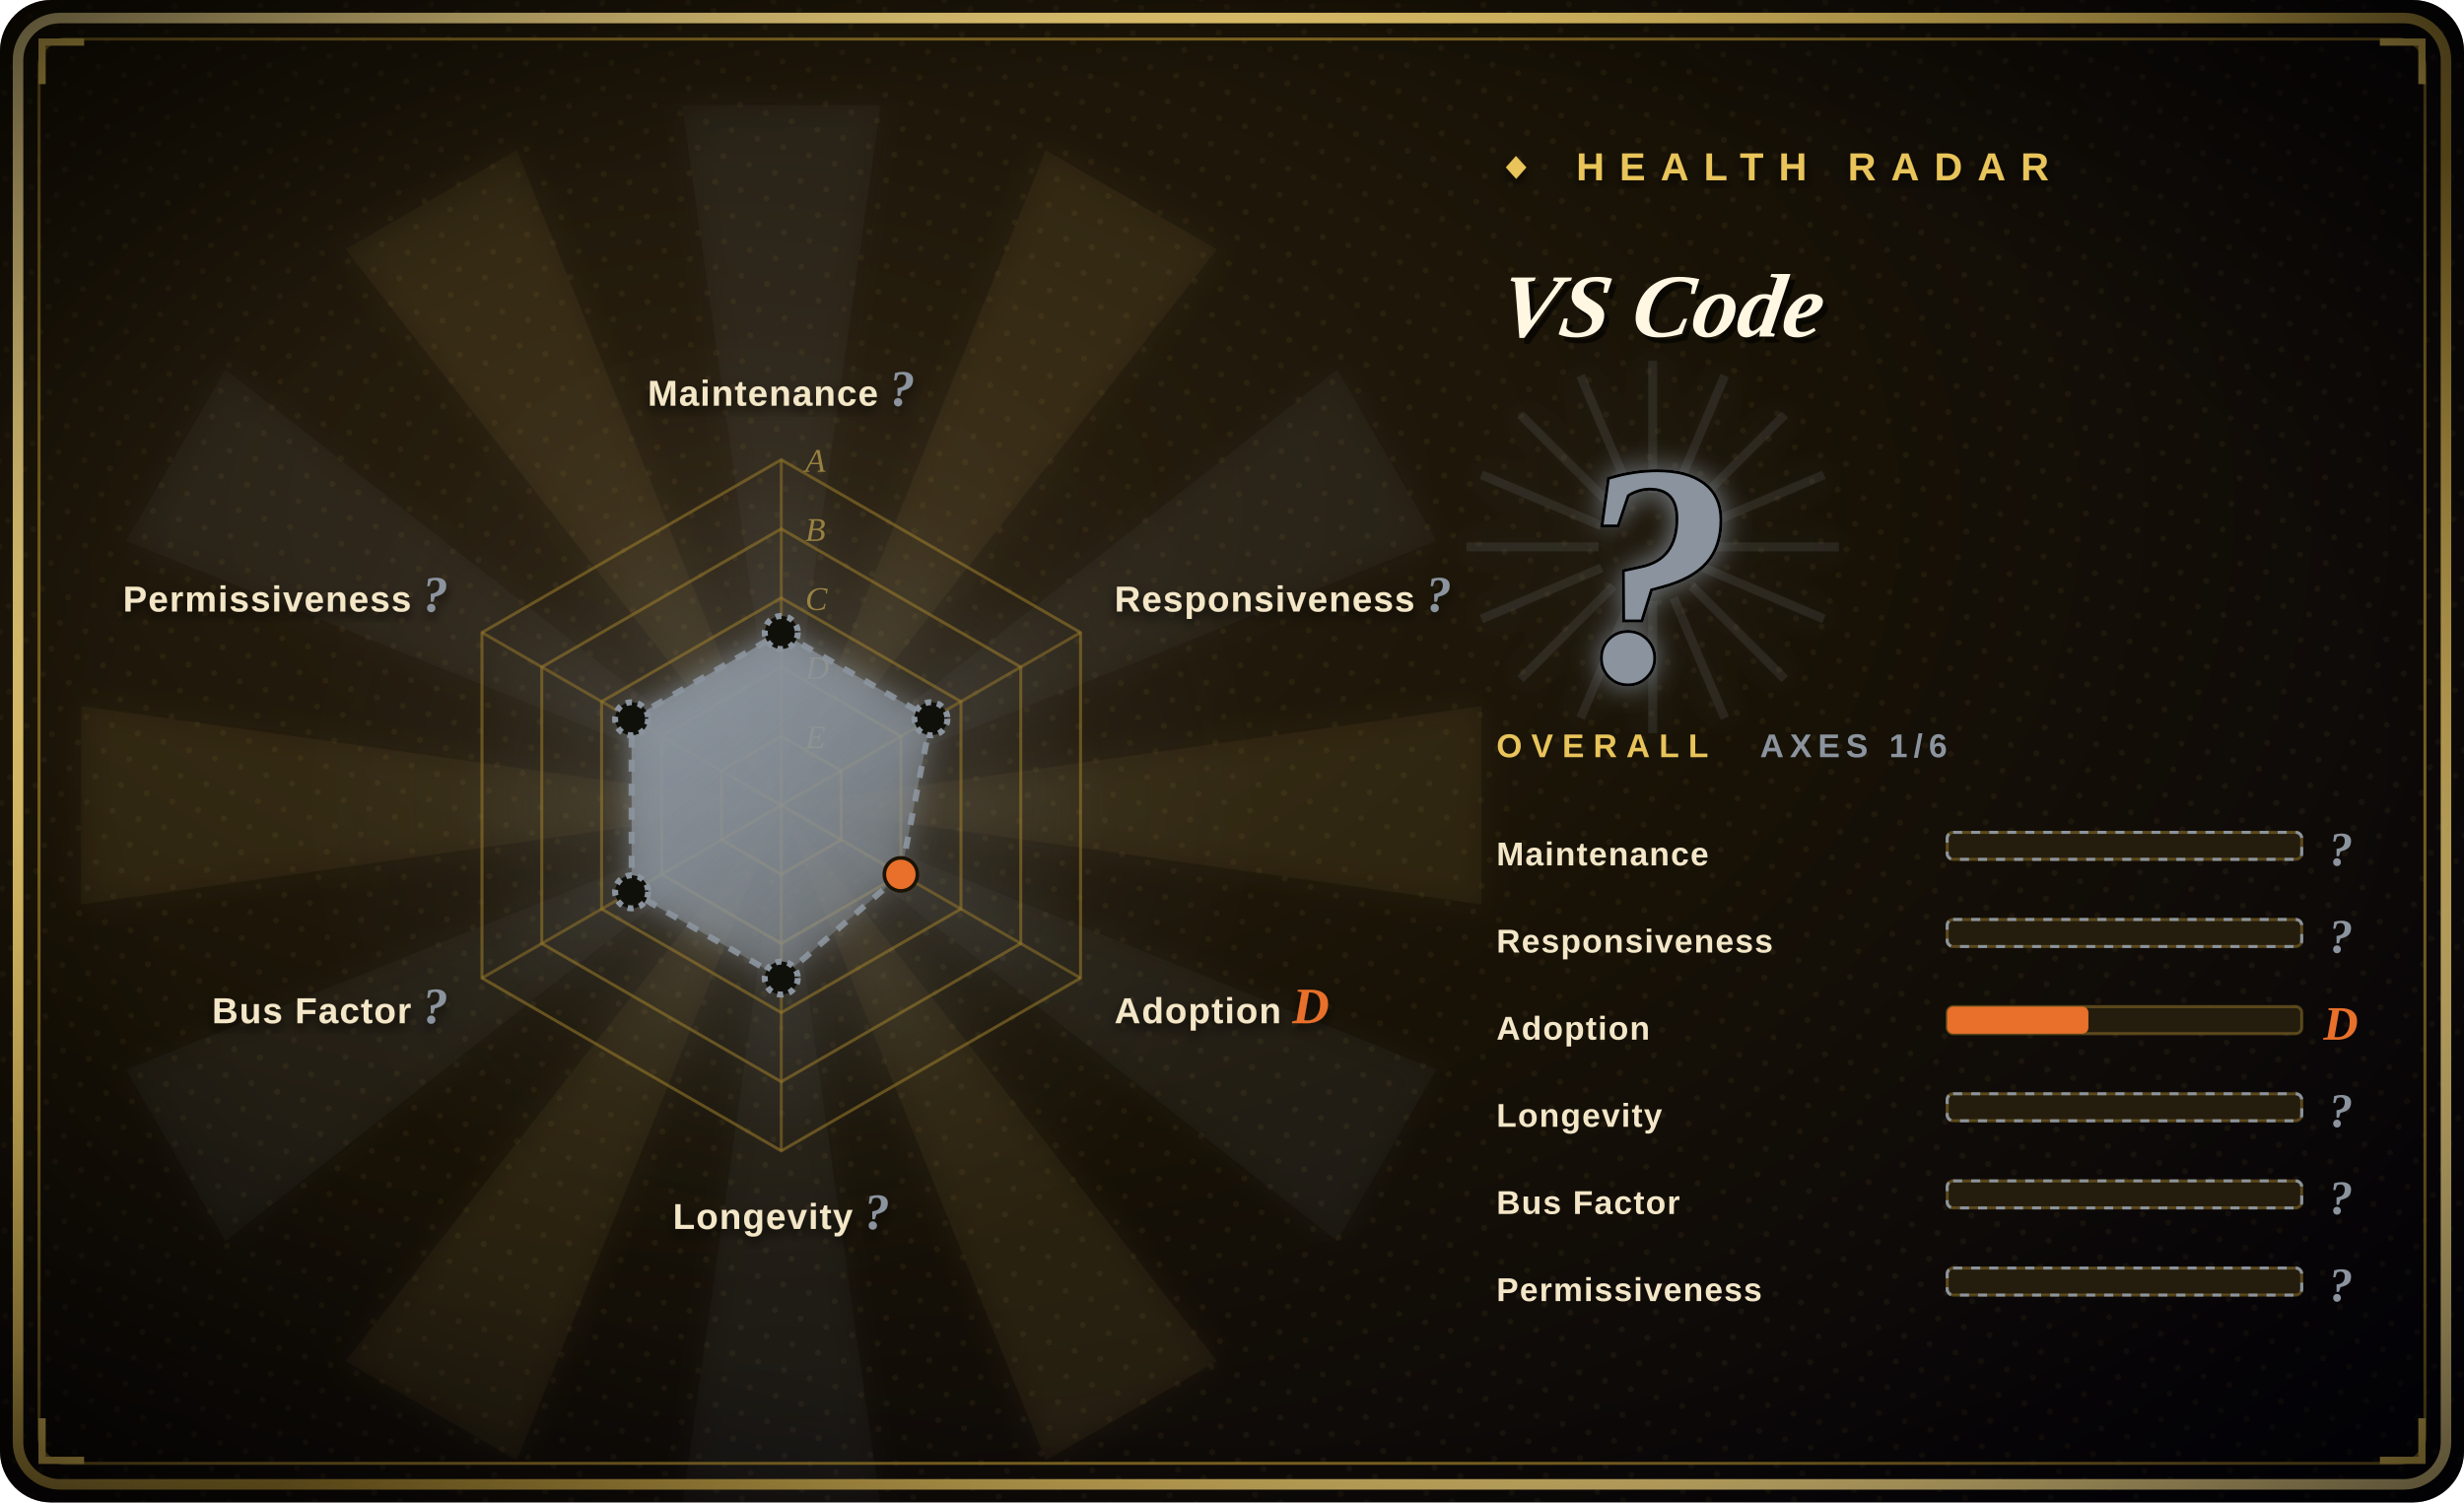
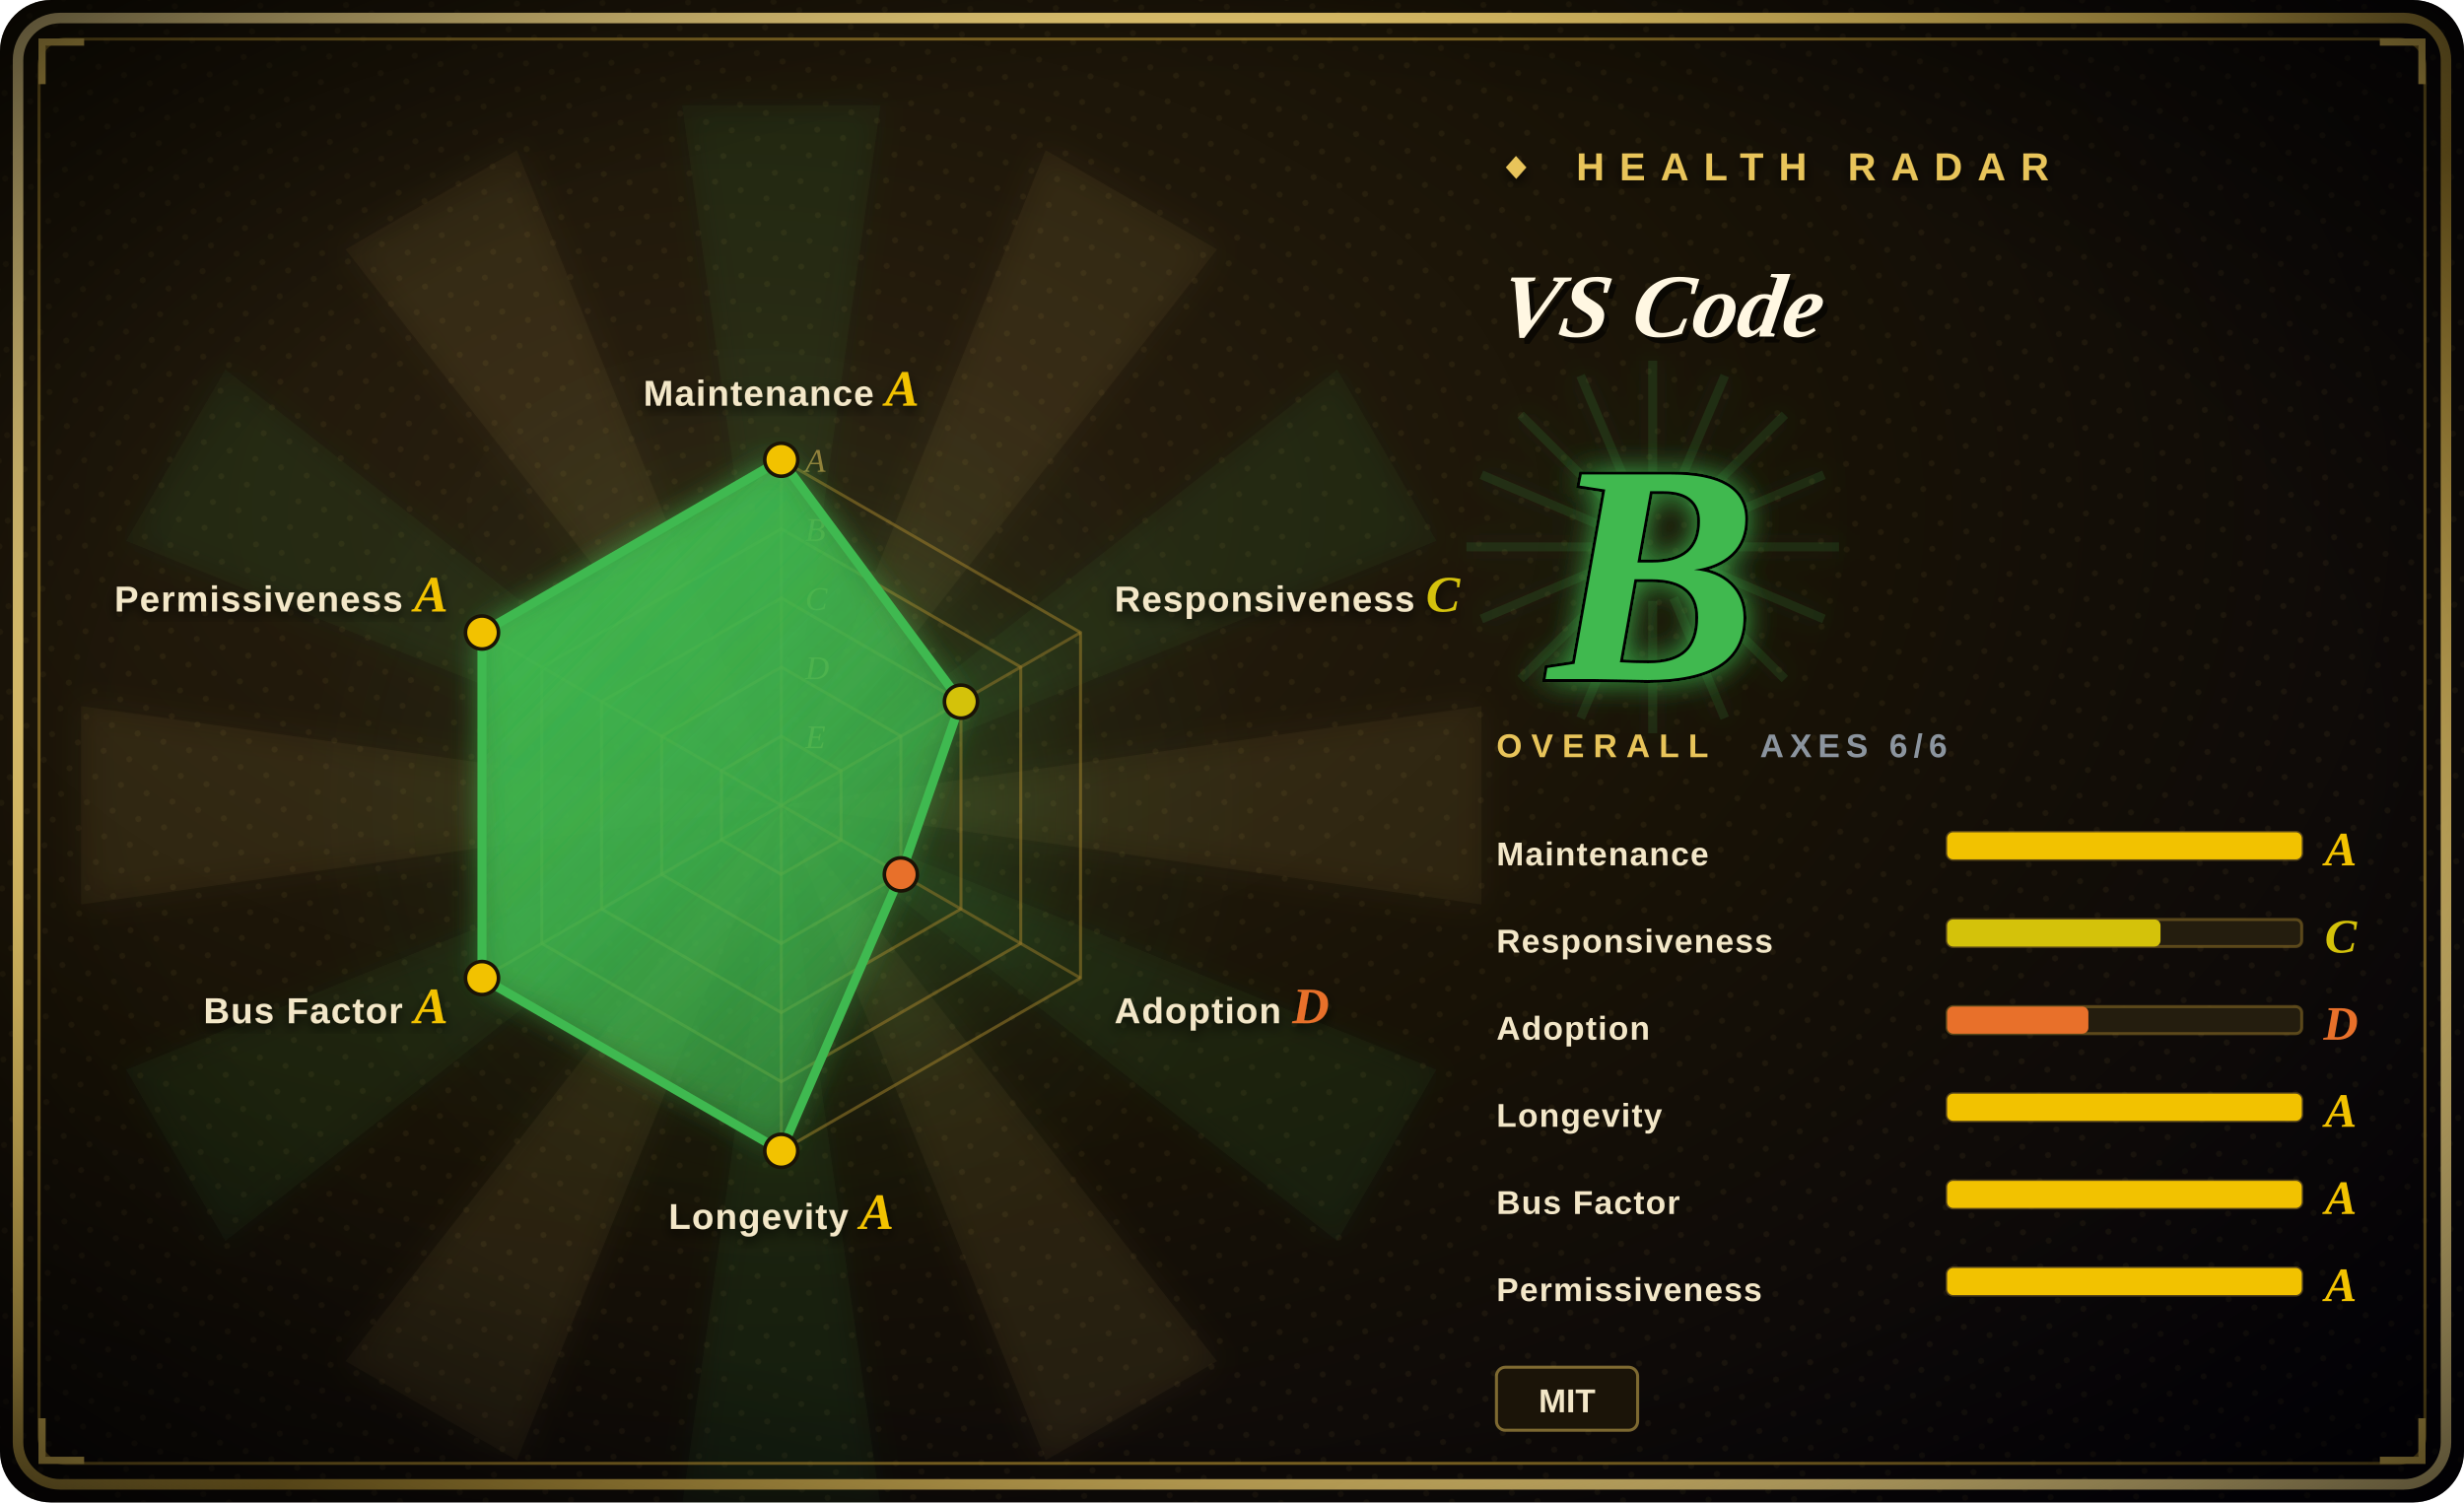
<svg xmlns="http://www.w3.org/2000/svg" width="820" height="500" viewBox="0 0 820 500">
  <defs>
    <radialGradient id="bg" cx="30%" cy="34%" r="90%">
      <stop offset="0%" stop-color="#2a2010" />
      <stop offset="48%" stop-color="#181206" />
      <stop offset="100%" stop-color="#05030a" />
    </radialGradient>
    <radialGradient id="vig" cx="50%" cy="50%" r="72%">
      <stop offset="62%" stop-color="#000000" stop-opacity="0" />
      <stop offset="100%" stop-color="#000000" stop-opacity="0.72" />
    </radialGradient>
    <linearGradient id="frame" x1="0" y1="0" x2="1" y2="1">
      <stop offset="0%" stop-color="#f6dd92" />
      <stop offset="45%" stop-color="#E8C45A" />
      <stop offset="55%" stop-color="#9c7d2a" />
      <stop offset="100%" stop-color="#f6dd92" />
    </linearGradient>
    <linearGradient id="poly" x1="0" y1="0" x2="0.7" y2="1">
-       <stop offset="0%" stop-color="#8B949E" stop-opacity="0.92" />
-       <stop offset="100%" stop-color="#8B949E" stop-opacity="0.34" />
+       <stop offset="0%" stop-color="#3FB950" stop-opacity="0.92" />
+       <stop offset="100%" stop-color="#3FB950" stop-opacity="0.34" />
    </linearGradient>
    <radialGradient id="halo" cx="50%" cy="50%" r="50%">
-       <stop offset="0%" stop-color="#8B949E" stop-opacity="0.34" />
-       <stop offset="68%" stop-color="#8B949E" stop-opacity="0.04" />
-       <stop offset="100%" stop-color="#8B949E" stop-opacity="0" />
+       <stop offset="0%" stop-color="#3FB950" stop-opacity="0.34" />
+       <stop offset="68%" stop-color="#3FB950" stop-opacity="0.04" />
+       <stop offset="100%" stop-color="#3FB950" stop-opacity="0" />
    </radialGradient>
    <filter id="glow" x="-60%" y="-60%" width="220%" height="220%">
      <feGaussianBlur stdDeviation="5" result="b" />
      <feMerge>
        <feMergeNode in="b" />
        <feMergeNode in="SourceGraphic" />
      </feMerge>
    </filter>
    <filter id="soft" x="-30%" y="-30%" width="160%" height="160%">
      <feDropShadow dx="0" dy="2" stdDeviation="2" flood-color="#000" flood-opacity="0.7" />
    </filter>
    <pattern id="halftone" width="9" height="9" patternUnits="userSpaceOnUse" patternTransform="rotate(18)">
      <circle cx="2" cy="2" r="1" fill="#E8C45A" fill-opacity="0.06" />
    </pattern>
  </defs>
  <rect width="820" height="500" rx="17" fill="url(#bg)" />
  <rect width="820" height="500" rx="17" fill="url(#halftone)" />
  <g opacity="0.5" filter="url(#glow)">
    <path d="M260,268 L493,235 L493,301 Z" fill="#E8C45A" fill-opacity="0.10" />
-     <path d="M260,268 L478,356 L445,413 Z" fill="#8B949E" fill-opacity="0.10" />
+     <path d="M260,268 L478,356 L445,413 Z" fill="#3FB950" fill-opacity="0.10" />
    <path d="M260,268 L405,453 L348,486 Z" fill="#E8C45A" fill-opacity="0.10" />
-     <path d="M260,268 L293,501 L227,501 Z" fill="#8B949E" fill-opacity="0.10" />
+     <path d="M260,268 L293,501 L227,501 Z" fill="#3FB950" fill-opacity="0.10" />
    <path d="M260,268 L172,486 L115,453 Z" fill="#E8C45A" fill-opacity="0.10" />
-     <path d="M260,268 L75,413 L42,356 Z" fill="#8B949E" fill-opacity="0.10" />
+     <path d="M260,268 L75,413 L42,356 Z" fill="#3FB950" fill-opacity="0.10" />
    <path d="M260,268 L27,301 L27,235 Z" fill="#E8C45A" fill-opacity="0.10" />
-     <path d="M260,268 L42,180 L75,123 Z" fill="#8B949E" fill-opacity="0.10" />
+     <path d="M260,268 L42,180 L75,123 Z" fill="#3FB950" fill-opacity="0.10" />
    <path d="M260,268 L115,83 L172,50 Z" fill="#E8C45A" fill-opacity="0.10" />
-     <path d="M260,268 L227,35 L293,35 Z" fill="#8B949E" fill-opacity="0.10" />
+     <path d="M260,268 L227,35 L293,35 Z" fill="#3FB950" fill-opacity="0.10" />
    <path d="M260,268 L348,50 L405,83 Z" fill="#E8C45A" fill-opacity="0.10" />
-     <path d="M260,268 L445,123 L478,180 Z" fill="#8B949E" fill-opacity="0.10" />
+     <path d="M260,268 L445,123 L478,180 Z" fill="#3FB950" fill-opacity="0.10" />
  </g>
  <circle cx="260" cy="268" r="161" fill="url(#halo)" />
  <rect x="6" y="6" width="808" height="488" rx="14" fill="none" stroke="url(#frame)" stroke-width="3.5" />
  <rect x="13" y="13" width="794" height="474" rx="9" fill="none" stroke="#9c7d2a" stroke-width="1" stroke-opacity="0.8" />
  <path d="M14,28 L14,14 L28,14" fill="none" stroke="#E8C45A" stroke-width="2.4" />
  <path d="M806,28 L806,14 L792,14" fill="none" stroke="#E8C45A" stroke-width="2.4" />
  <path d="M14,472 L14,486 L28,486" fill="none" stroke="#E8C45A" stroke-width="2.4" />
  <path d="M806,472 L806,486 L792,486" fill="none" stroke="#E8C45A" stroke-width="2.4" />
  <rect width="820" height="500" rx="17" fill="url(#vig)" />
  <polygon points="260.0,153.0 359.6,210.5 359.6,325.5 260.0,383.0 160.4,325.5 160.4,210.5" fill="none" stroke="#9c7d2a" stroke-opacity="0.55" stroke-width="1" />
  <polygon points="260.0,176.0 339.7,222.0 339.7,314.0 260.0,360.0 180.3,314.0 180.3,222.0" fill="none" stroke="#9c7d2a" stroke-opacity="0.55" stroke-width="1" />
  <polygon points="260.0,199.0 319.8,233.5 319.8,302.5 260.0,337.0 200.2,302.5 200.2,233.5" fill="none" stroke="#9c7d2a" stroke-opacity="0.55" stroke-width="1" />
  <polygon points="260.0,222.0 299.8,245.0 299.8,291.0 260.0,314.0 220.2,291.0 220.2,245.0" fill="none" stroke="#9c7d2a" stroke-opacity="0.55" stroke-width="1" />
  <polygon points="260.0,245.0 279.9,256.5 279.9,279.5 260.0,291.0 240.1,279.5 240.1,256.5" fill="none" stroke="#9c7d2a" stroke-opacity="0.55" stroke-width="1" />
  <line x1="260" y1="268" x2="260.0" y2="153.0" stroke="#9c7d2a" stroke-opacity="0.5" stroke-width="1" />
  <line x1="260" y1="268" x2="359.6" y2="210.5" stroke="#9c7d2a" stroke-opacity="0.5" stroke-width="1" />
  <line x1="260" y1="268" x2="359.6" y2="325.5" stroke="#9c7d2a" stroke-opacity="0.5" stroke-width="1" />
  <line x1="260" y1="268" x2="260.0" y2="383.0" stroke="#9c7d2a" stroke-opacity="0.5" stroke-width="1" />
  <line x1="260" y1="268" x2="160.4" y2="325.5" stroke="#9c7d2a" stroke-opacity="0.5" stroke-width="1" />
  <line x1="260" y1="268" x2="160.4" y2="210.5" stroke="#9c7d2a" stroke-opacity="0.5" stroke-width="1" />
  <text x="268" y="157.0" font-size="11" font-style="italic" fill="#E8C45A" fill-opacity="0.55" font-family="'Georgia','Times New Roman',serif">A</text>
  <text x="268" y="180.0" font-size="11" font-style="italic" fill="#E8C45A" fill-opacity="0.55" font-family="'Georgia','Times New Roman',serif">B</text>
  <text x="268" y="203.0" font-size="11" font-style="italic" fill="#E8C45A" fill-opacity="0.55" font-family="'Georgia','Times New Roman',serif">C</text>
  <text x="268" y="226.0" font-size="11" font-style="italic" fill="#E8C45A" fill-opacity="0.55" font-family="'Georgia','Times New Roman',serif">D</text>
  <text x="268" y="249.0" font-size="11" font-style="italic" fill="#E8C45A" fill-opacity="0.55" font-family="'Georgia','Times New Roman',serif">E</text>
-   <polygon points="260.0,210.5 309.8,239.2 299.8,291.0 260.0,325.5 210.2,296.8 210.2,239.2" fill="url(#poly)" filter="url(#glow)" />
-   <line x1="260.0" y1="210.5" x2="309.8" y2="239.2" stroke="#8B949E" stroke-width="2" stroke-dasharray="4 4" stroke-opacity="0.92" />
-   <line x1="309.8" y1="239.2" x2="299.8" y2="291.0" stroke="#8B949E" stroke-width="2" stroke-dasharray="4 4" stroke-opacity="0.92" />
-   <line x1="299.8" y1="291.0" x2="260.0" y2="325.5" stroke="#8B949E" stroke-width="2" stroke-dasharray="4 4" stroke-opacity="0.92" />
-   <line x1="260.0" y1="325.5" x2="210.2" y2="296.8" stroke="#8B949E" stroke-width="2" stroke-dasharray="4 4" stroke-opacity="0.92" />
-   <line x1="210.2" y1="296.8" x2="210.2" y2="239.2" stroke="#8B949E" stroke-width="2" stroke-dasharray="4 4" stroke-opacity="0.92" />
-   <line x1="210.2" y1="239.2" x2="260.0" y2="210.5" stroke="#8B949E" stroke-width="2" stroke-dasharray="4 4" stroke-opacity="0.92" />
-   <circle cx="260.0" cy="210.5" r="5.5" fill="#10100b" stroke="#8B949E" stroke-width="2" stroke-dasharray="2 2" />
-   <circle cx="309.8" cy="239.2" r="5.5" fill="#10100b" stroke="#8B949E" stroke-width="2" stroke-dasharray="2 2" />
+   <polygon points="260.0,153.0 319.8,233.5 299.8,291.0 260.0,383.0 160.4,325.5 160.4,210.5" fill="url(#poly)" filter="url(#glow)" />
+   <line x1="260.0" y1="153.0" x2="319.8" y2="233.5" stroke="#3FB950" stroke-width="3" />
+   <line x1="319.8" y1="233.5" x2="299.8" y2="291.0" stroke="#3FB950" stroke-width="3" />
+   <line x1="299.8" y1="291.0" x2="260.0" y2="383.0" stroke="#3FB950" stroke-width="3" />
+   <line x1="260.0" y1="383.0" x2="160.4" y2="325.5" stroke="#3FB950" stroke-width="3" />
+   <line x1="160.4" y1="325.5" x2="160.4" y2="210.5" stroke="#3FB950" stroke-width="3" />
+   <line x1="160.4" y1="210.5" x2="260.0" y2="153.0" stroke="#3FB950" stroke-width="3" />
+   <circle cx="260.0" cy="153.0" r="5.5" fill="#F2C200" stroke="#1a1306" stroke-width="1.2" />
+   <circle cx="319.8" cy="233.5" r="5.5" fill="#D4C20A" stroke="#1a1306" stroke-width="1.2" />
  <circle cx="299.8" cy="291.0" r="5.5" fill="#E8702A" stroke="#1a1306" stroke-width="1.2" />
-   <circle cx="260.0" cy="325.5" r="5.5" fill="#10100b" stroke="#8B949E" stroke-width="2" stroke-dasharray="2 2" />
-   <circle cx="210.2" cy="296.8" r="5.5" fill="#10100b" stroke="#8B949E" stroke-width="2" stroke-dasharray="2 2" />
-   <circle cx="210.2" cy="239.2" r="5.5" fill="#10100b" stroke="#8B949E" stroke-width="2" stroke-dasharray="2 2" />
-   <text x="260.0" y="135.0" font-size="12" font-weight="900" fill="#f3e7c8" text-anchor="middle" font-family="'Arial Black','Helvetica Neue',Arial,sans-serif" letter-spacing="0.4" filter="url(#soft)">Maintenance <tspan fill="#8B949E" font-family="'Georgia','Times New Roman',serif" font-style="italic" font-size="17">?</tspan>
+   <circle cx="260.0" cy="383.0" r="5.5" fill="#F2C200" stroke="#1a1306" stroke-width="1.2" />
+   <circle cx="160.4" cy="325.5" r="5.5" fill="#F2C200" stroke="#1a1306" stroke-width="1.2" />
+   <circle cx="160.4" cy="210.5" r="5.5" fill="#F2C200" stroke="#1a1306" stroke-width="1.2" />
+   <text x="260.0" y="135.0" font-size="12" font-weight="900" fill="#f3e7c8" text-anchor="middle" font-family="'Arial Black','Helvetica Neue',Arial,sans-serif" letter-spacing="0.4" filter="url(#soft)">Maintenance <tspan fill="#F2C200" font-family="'Georgia','Times New Roman',serif" font-style="italic" font-size="17">A</tspan>
  </text>
-   <text x="370.9" y="203.5" font-size="12" font-weight="900" fill="#f3e7c8" text-anchor="start" font-family="'Arial Black','Helvetica Neue',Arial,sans-serif" letter-spacing="0.4" filter="url(#soft)">Responsiveness <tspan fill="#8B949E" font-family="'Georgia','Times New Roman',serif" font-style="italic" font-size="17">?</tspan>
+   <text x="370.9" y="203.5" font-size="12" font-weight="900" fill="#f3e7c8" text-anchor="start" font-family="'Arial Black','Helvetica Neue',Arial,sans-serif" letter-spacing="0.4" filter="url(#soft)">Responsiveness <tspan fill="#D4C20A" font-family="'Georgia','Times New Roman',serif" font-style="italic" font-size="17">C</tspan>
  </text>
  <text x="370.9" y="340.5" font-size="12" font-weight="900" fill="#f3e7c8" text-anchor="start" font-family="'Arial Black','Helvetica Neue',Arial,sans-serif" letter-spacing="0.4" filter="url(#soft)">Adoption <tspan fill="#E8702A" font-family="'Georgia','Times New Roman',serif" font-style="italic" font-size="17">D</tspan>
  </text>
-   <text x="260.0" y="409.0" font-size="12" font-weight="900" fill="#f3e7c8" text-anchor="middle" font-family="'Arial Black','Helvetica Neue',Arial,sans-serif" letter-spacing="0.4" filter="url(#soft)">Longevity <tspan fill="#8B949E" font-family="'Georgia','Times New Roman',serif" font-style="italic" font-size="17">?</tspan>
+   <text x="260.0" y="409.0" font-size="12" font-weight="900" fill="#f3e7c8" text-anchor="middle" font-family="'Arial Black','Helvetica Neue',Arial,sans-serif" letter-spacing="0.4" filter="url(#soft)">Longevity <tspan fill="#F2C200" font-family="'Georgia','Times New Roman',serif" font-style="italic" font-size="17">A</tspan>
  </text>
-   <text x="149.1" y="340.5" font-size="12" font-weight="900" fill="#f3e7c8" text-anchor="end" font-family="'Arial Black','Helvetica Neue',Arial,sans-serif" letter-spacing="0.4" filter="url(#soft)">Bus Factor <tspan fill="#8B949E" font-family="'Georgia','Times New Roman',serif" font-style="italic" font-size="17">?</tspan>
+   <text x="149.1" y="340.5" font-size="12" font-weight="900" fill="#f3e7c8" text-anchor="end" font-family="'Arial Black','Helvetica Neue',Arial,sans-serif" letter-spacing="0.4" filter="url(#soft)">Bus Factor <tspan fill="#F2C200" font-family="'Georgia','Times New Roman',serif" font-style="italic" font-size="17">A</tspan>
  </text>
-   <text x="149.1" y="203.5" font-size="12" font-weight="900" fill="#f3e7c8" text-anchor="end" font-family="'Arial Black','Helvetica Neue',Arial,sans-serif" letter-spacing="0.4" filter="url(#soft)">Permissiveness <tspan fill="#8B949E" font-family="'Georgia','Times New Roman',serif" font-style="italic" font-size="17">?</tspan>
+   <text x="149.1" y="203.5" font-size="12" font-weight="900" fill="#f3e7c8" text-anchor="end" font-family="'Arial Black','Helvetica Neue',Arial,sans-serif" letter-spacing="0.4" filter="url(#soft)">Permissiveness <tspan fill="#F2C200" font-family="'Georgia','Times New Roman',serif" font-style="italic" font-size="17">A</tspan>
  </text>
  <text x="498" y="60" font-size="13" letter-spacing="5" fill="#E8C45A" font-weight="900" font-family="'Arial Black','Helvetica Neue',Arial,sans-serif" filter="url(#soft)">◆ HEALTH RADAR</text>
  <g transform="translate(498,112) skewX(-9)">
    <text x="2" y="2" font-size="30" font-weight="900" font-style="italic" fill="#000" fill-opacity="0.6" font-family="'Georgia','Times New Roman',serif">VS Code</text>
    <text x="0" y="0" font-size="30" font-weight="900" font-style="italic" fill="#fff7e2" font-family="'Georgia','Times New Roman',serif">VS Code</text>
  </g>
  <line x1="498" y1="124" x2="648" y2="124" stroke="url(#frame)" stroke-width="2" />
  <g opacity="0.85" filter="url(#glow)">
-     <line x1="568" y1="182" x2="612" y2="182" stroke="#8B949E" stroke-opacity="0.16" stroke-width="3" />
-     <line x1="567" y1="189" x2="607" y2="206" stroke="#8B949E" stroke-opacity="0.16" stroke-width="3" />
-     <line x1="563" y1="195" x2="594" y2="226" stroke="#8B949E" stroke-opacity="0.16" stroke-width="3" />
-     <line x1="557" y1="199" x2="574" y2="239" stroke="#8B949E" stroke-opacity="0.16" stroke-width="3" />
-     <line x1="550" y1="200" x2="550" y2="244" stroke="#8B949E" stroke-opacity="0.16" stroke-width="3" />
-     <line x1="543" y1="199" x2="526" y2="239" stroke="#8B949E" stroke-opacity="0.16" stroke-width="3" />
-     <line x1="537" y1="195" x2="506" y2="226" stroke="#8B949E" stroke-opacity="0.16" stroke-width="3" />
-     <line x1="533" y1="189" x2="493" y2="206" stroke="#8B949E" stroke-opacity="0.16" stroke-width="3" />
-     <line x1="532" y1="182" x2="488" y2="182" stroke="#8B949E" stroke-opacity="0.16" stroke-width="3" />
-     <line x1="533" y1="175" x2="493" y2="158" stroke="#8B949E" stroke-opacity="0.16" stroke-width="3" />
-     <line x1="537" y1="169" x2="506" y2="138" stroke="#8B949E" stroke-opacity="0.16" stroke-width="3" />
-     <line x1="543" y1="165" x2="526" y2="125" stroke="#8B949E" stroke-opacity="0.16" stroke-width="3" />
-     <line x1="550" y1="164" x2="550" y2="120" stroke="#8B949E" stroke-opacity="0.16" stroke-width="3" />
-     <line x1="557" y1="165" x2="574" y2="125" stroke="#8B949E" stroke-opacity="0.16" stroke-width="3" />
-     <line x1="563" y1="169" x2="594" y2="138" stroke="#8B949E" stroke-opacity="0.16" stroke-width="3" />
-     <line x1="567" y1="175" x2="607" y2="158" stroke="#8B949E" stroke-opacity="0.16" stroke-width="3" />
+     <line x1="568" y1="182" x2="612" y2="182" stroke="#3FB950" stroke-opacity="0.16" stroke-width="3" />
+     <line x1="567" y1="189" x2="607" y2="206" stroke="#3FB950" stroke-opacity="0.16" stroke-width="3" />
+     <line x1="563" y1="195" x2="594" y2="226" stroke="#3FB950" stroke-opacity="0.16" stroke-width="3" />
+     <line x1="557" y1="199" x2="574" y2="239" stroke="#3FB950" stroke-opacity="0.16" stroke-width="3" />
+     <line x1="550" y1="200" x2="550" y2="244" stroke="#3FB950" stroke-opacity="0.16" stroke-width="3" />
+     <line x1="543" y1="199" x2="526" y2="239" stroke="#3FB950" stroke-opacity="0.16" stroke-width="3" />
+     <line x1="537" y1="195" x2="506" y2="226" stroke="#3FB950" stroke-opacity="0.16" stroke-width="3" />
+     <line x1="533" y1="189" x2="493" y2="206" stroke="#3FB950" stroke-opacity="0.16" stroke-width="3" />
+     <line x1="532" y1="182" x2="488" y2="182" stroke="#3FB950" stroke-opacity="0.16" stroke-width="3" />
+     <line x1="533" y1="175" x2="493" y2="158" stroke="#3FB950" stroke-opacity="0.16" stroke-width="3" />
+     <line x1="537" y1="169" x2="506" y2="138" stroke="#3FB950" stroke-opacity="0.16" stroke-width="3" />
+     <line x1="543" y1="165" x2="526" y2="125" stroke="#3FB950" stroke-opacity="0.16" stroke-width="3" />
+     <line x1="550" y1="164" x2="550" y2="120" stroke="#3FB950" stroke-opacity="0.16" stroke-width="3" />
+     <line x1="557" y1="165" x2="574" y2="125" stroke="#3FB950" stroke-opacity="0.16" stroke-width="3" />
+     <line x1="563" y1="169" x2="594" y2="138" stroke="#3FB950" stroke-opacity="0.16" stroke-width="3" />
+     <line x1="567" y1="175" x2="607" y2="158" stroke="#3FB950" stroke-opacity="0.16" stroke-width="3" />
  </g>
-   <text x="550" y="226" font-size="104" font-weight="900" font-style="italic" text-anchor="middle" fill="#8B949E" stroke="#000" stroke-width="2" paint-order="stroke" font-family="'Georgia','Times New Roman',serif" filter="url(#glow)">?</text>
+   <text x="550" y="226" font-size="104" font-weight="900" font-style="italic" text-anchor="middle" fill="#3FB950" stroke="#000" stroke-width="2" paint-order="stroke" font-family="'Georgia','Times New Roman',serif" filter="url(#glow)">B</text>
  <text x="498" y="252" font-size="11" letter-spacing="3" fill="#E8C45A" font-family="'Arial Black','Helvetica Neue',Arial,sans-serif" font-weight="900">OVERALL</text>
-   <text x="648" y="252" font-size="11" letter-spacing="2" fill="#8B949E" font-family="'Arial Black','Helvetica Neue',Arial,sans-serif" font-weight="900" text-anchor="end">AXES 1/6</text>
+   <text x="648" y="252" font-size="11" letter-spacing="2" fill="#8B949E" font-family="'Arial Black','Helvetica Neue',Arial,sans-serif" font-weight="900" text-anchor="end">AXES 6/6</text>
  <text x="498" y="288" font-size="11" font-weight="900" fill="#f3e7c8" font-family="'Arial Black','Helvetica Neue',Arial,sans-serif" letter-spacing="0.4">Maintenance</text>
  <rect x="648" y="277" width="118" height="9" rx="2" fill="#241d0e" stroke="#9c7d2a" stroke-opacity="0.5" />
-   <rect x="648" y="277" width="118" height="9" rx="2" fill="none" stroke="#8B949E" stroke-dasharray="3 3" />
-   <text x="779" y="288" font-size="16" font-weight="900" font-style="italic" fill="#8B949E" font-family="'Georgia','Times New Roman',serif" text-anchor="middle">?</text>
+   <rect x="648" y="277" width="118" height="9" rx="2" fill="#F2C200" />
+   <text x="779" y="288" font-size="16" font-weight="900" font-style="italic" fill="#F2C200" font-family="'Georgia','Times New Roman',serif" text-anchor="middle">A</text>
  <text x="498" y="317" font-size="11" font-weight="900" fill="#f3e7c8" font-family="'Arial Black','Helvetica Neue',Arial,sans-serif" letter-spacing="0.4">Responsiveness</text>
  <rect x="648" y="306" width="118" height="9" rx="2" fill="#241d0e" stroke="#9c7d2a" stroke-opacity="0.5" />
-   <rect x="648" y="306" width="118" height="9" rx="2" fill="none" stroke="#8B949E" stroke-dasharray="3 3" />
-   <text x="779" y="317" font-size="16" font-weight="900" font-style="italic" fill="#8B949E" font-family="'Georgia','Times New Roman',serif" text-anchor="middle">?</text>
+   <rect x="648" y="306" width="71" height="9" rx="2" fill="#D4C20A" />
+   <text x="779" y="317" font-size="16" font-weight="900" font-style="italic" fill="#D4C20A" font-family="'Georgia','Times New Roman',serif" text-anchor="middle">C</text>
  <text x="498" y="346" font-size="11" font-weight="900" fill="#f3e7c8" font-family="'Arial Black','Helvetica Neue',Arial,sans-serif" letter-spacing="0.4">Adoption</text>
  <rect x="648" y="335" width="118" height="9" rx="2" fill="#241d0e" stroke="#9c7d2a" stroke-opacity="0.5" />
  <rect x="648" y="335" width="47" height="9" rx="2" fill="#E8702A" />
  <text x="779" y="346" font-size="16" font-weight="900" font-style="italic" fill="#E8702A" font-family="'Georgia','Times New Roman',serif" text-anchor="middle">D</text>
  <text x="498" y="375" font-size="11" font-weight="900" fill="#f3e7c8" font-family="'Arial Black','Helvetica Neue',Arial,sans-serif" letter-spacing="0.4">Longevity</text>
  <rect x="648" y="364" width="118" height="9" rx="2" fill="#241d0e" stroke="#9c7d2a" stroke-opacity="0.5" />
-   <rect x="648" y="364" width="118" height="9" rx="2" fill="none" stroke="#8B949E" stroke-dasharray="3 3" />
-   <text x="779" y="375" font-size="16" font-weight="900" font-style="italic" fill="#8B949E" font-family="'Georgia','Times New Roman',serif" text-anchor="middle">?</text>
+   <rect x="648" y="364" width="118" height="9" rx="2" fill="#F2C200" />
+   <text x="779" y="375" font-size="16" font-weight="900" font-style="italic" fill="#F2C200" font-family="'Georgia','Times New Roman',serif" text-anchor="middle">A</text>
  <text x="498" y="404" font-size="11" font-weight="900" fill="#f3e7c8" font-family="'Arial Black','Helvetica Neue',Arial,sans-serif" letter-spacing="0.4">Bus Factor</text>
  <rect x="648" y="393" width="118" height="9" rx="2" fill="#241d0e" stroke="#9c7d2a" stroke-opacity="0.5" />
-   <rect x="648" y="393" width="118" height="9" rx="2" fill="none" stroke="#8B949E" stroke-dasharray="3 3" />
-   <text x="779" y="404" font-size="16" font-weight="900" font-style="italic" fill="#8B949E" font-family="'Georgia','Times New Roman',serif" text-anchor="middle">?</text>
+   <rect x="648" y="393" width="118" height="9" rx="2" fill="#F2C200" />
+   <text x="779" y="404" font-size="16" font-weight="900" font-style="italic" fill="#F2C200" font-family="'Georgia','Times New Roman',serif" text-anchor="middle">A</text>
  <text x="498" y="433" font-size="11" font-weight="900" fill="#f3e7c8" font-family="'Arial Black','Helvetica Neue',Arial,sans-serif" letter-spacing="0.4">Permissiveness</text>
  <rect x="648" y="422" width="118" height="9" rx="2" fill="#241d0e" stroke="#9c7d2a" stroke-opacity="0.5" />
-   <rect x="648" y="422" width="118" height="9" rx="2" fill="none" stroke="#8B949E" stroke-dasharray="3 3" />
-   <text x="779" y="433" font-size="16" font-weight="900" font-style="italic" fill="#8B949E" font-family="'Georgia','Times New Roman',serif" text-anchor="middle">?</text>
+   <rect x="648" y="422" width="118" height="9" rx="2" fill="#F2C200" />
+   <text x="779" y="433" font-size="16" font-weight="900" font-style="italic" fill="#F2C200" font-family="'Georgia','Times New Roman',serif" text-anchor="middle">A</text>
+   <rect x="498" y="455" width="47" height="21" rx="3" fill="#1b1408" stroke="#E8C45A" stroke-opacity="0.5" />
+   <text x="521.5" y="470" font-size="11" font-weight="700" fill="#f3e7c8" text-anchor="middle" font-family="'Arial Black','Helvetica Neue',Arial,sans-serif">MIT</text>
</svg>
